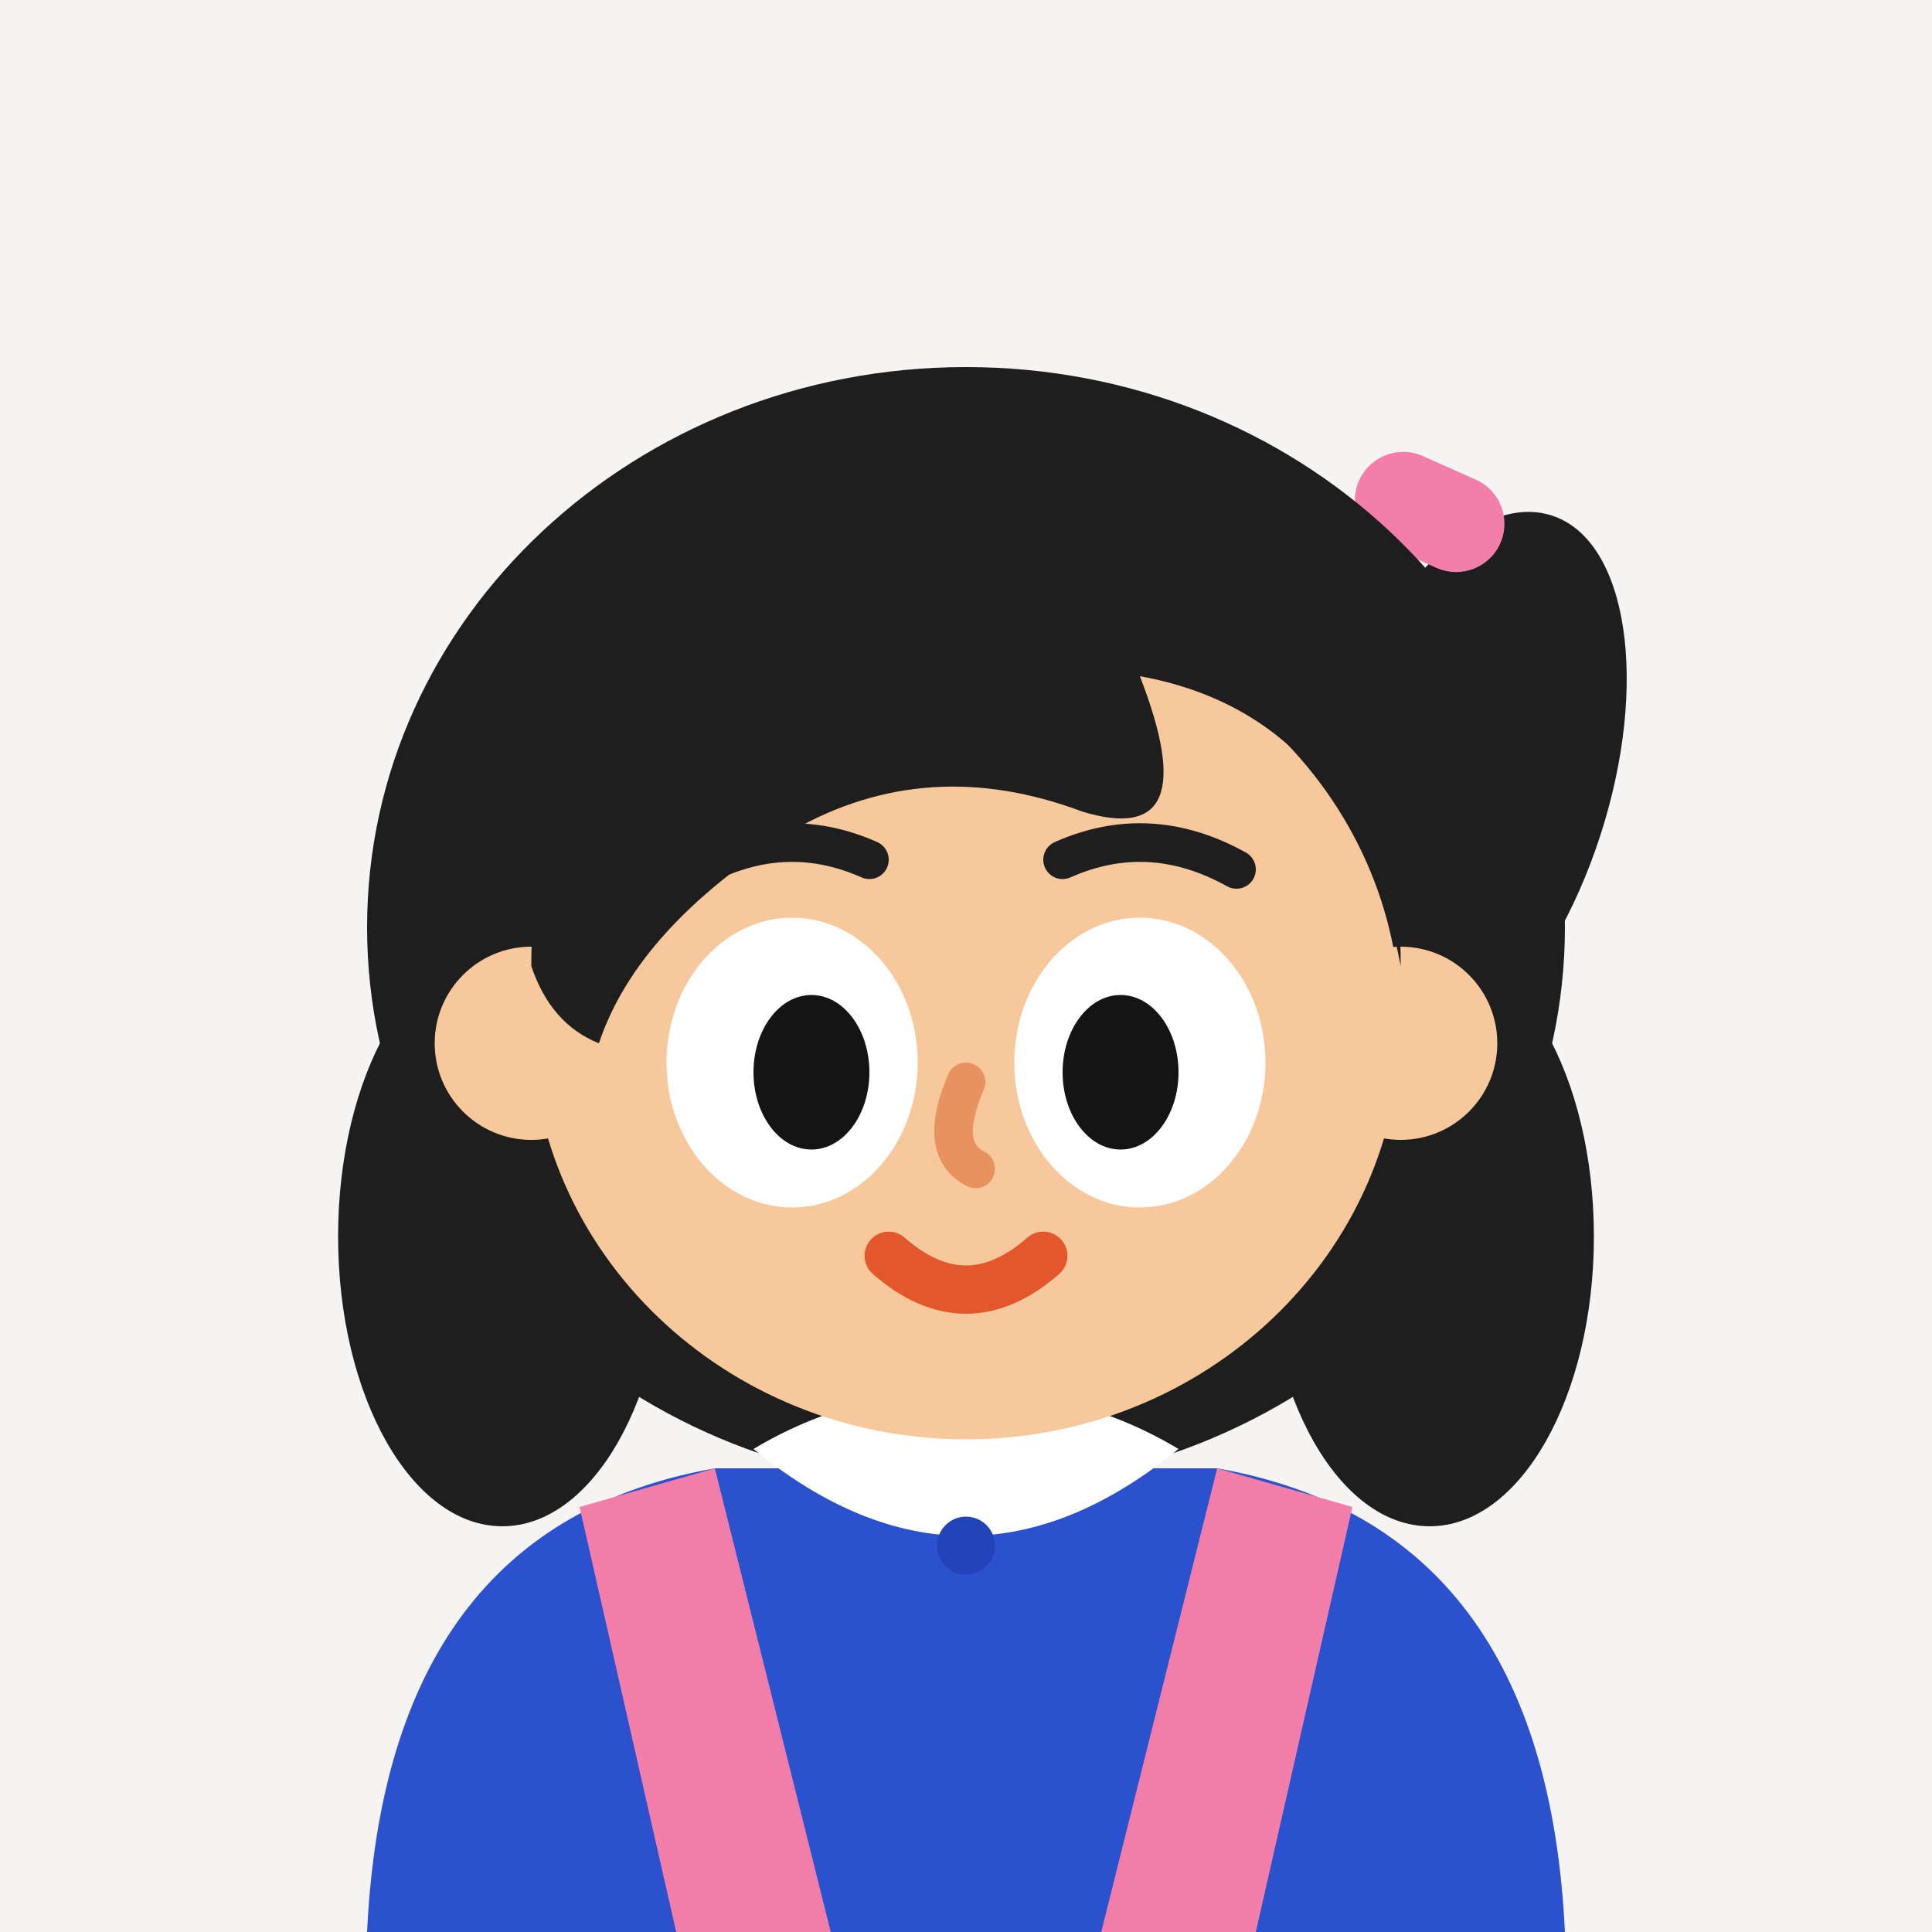
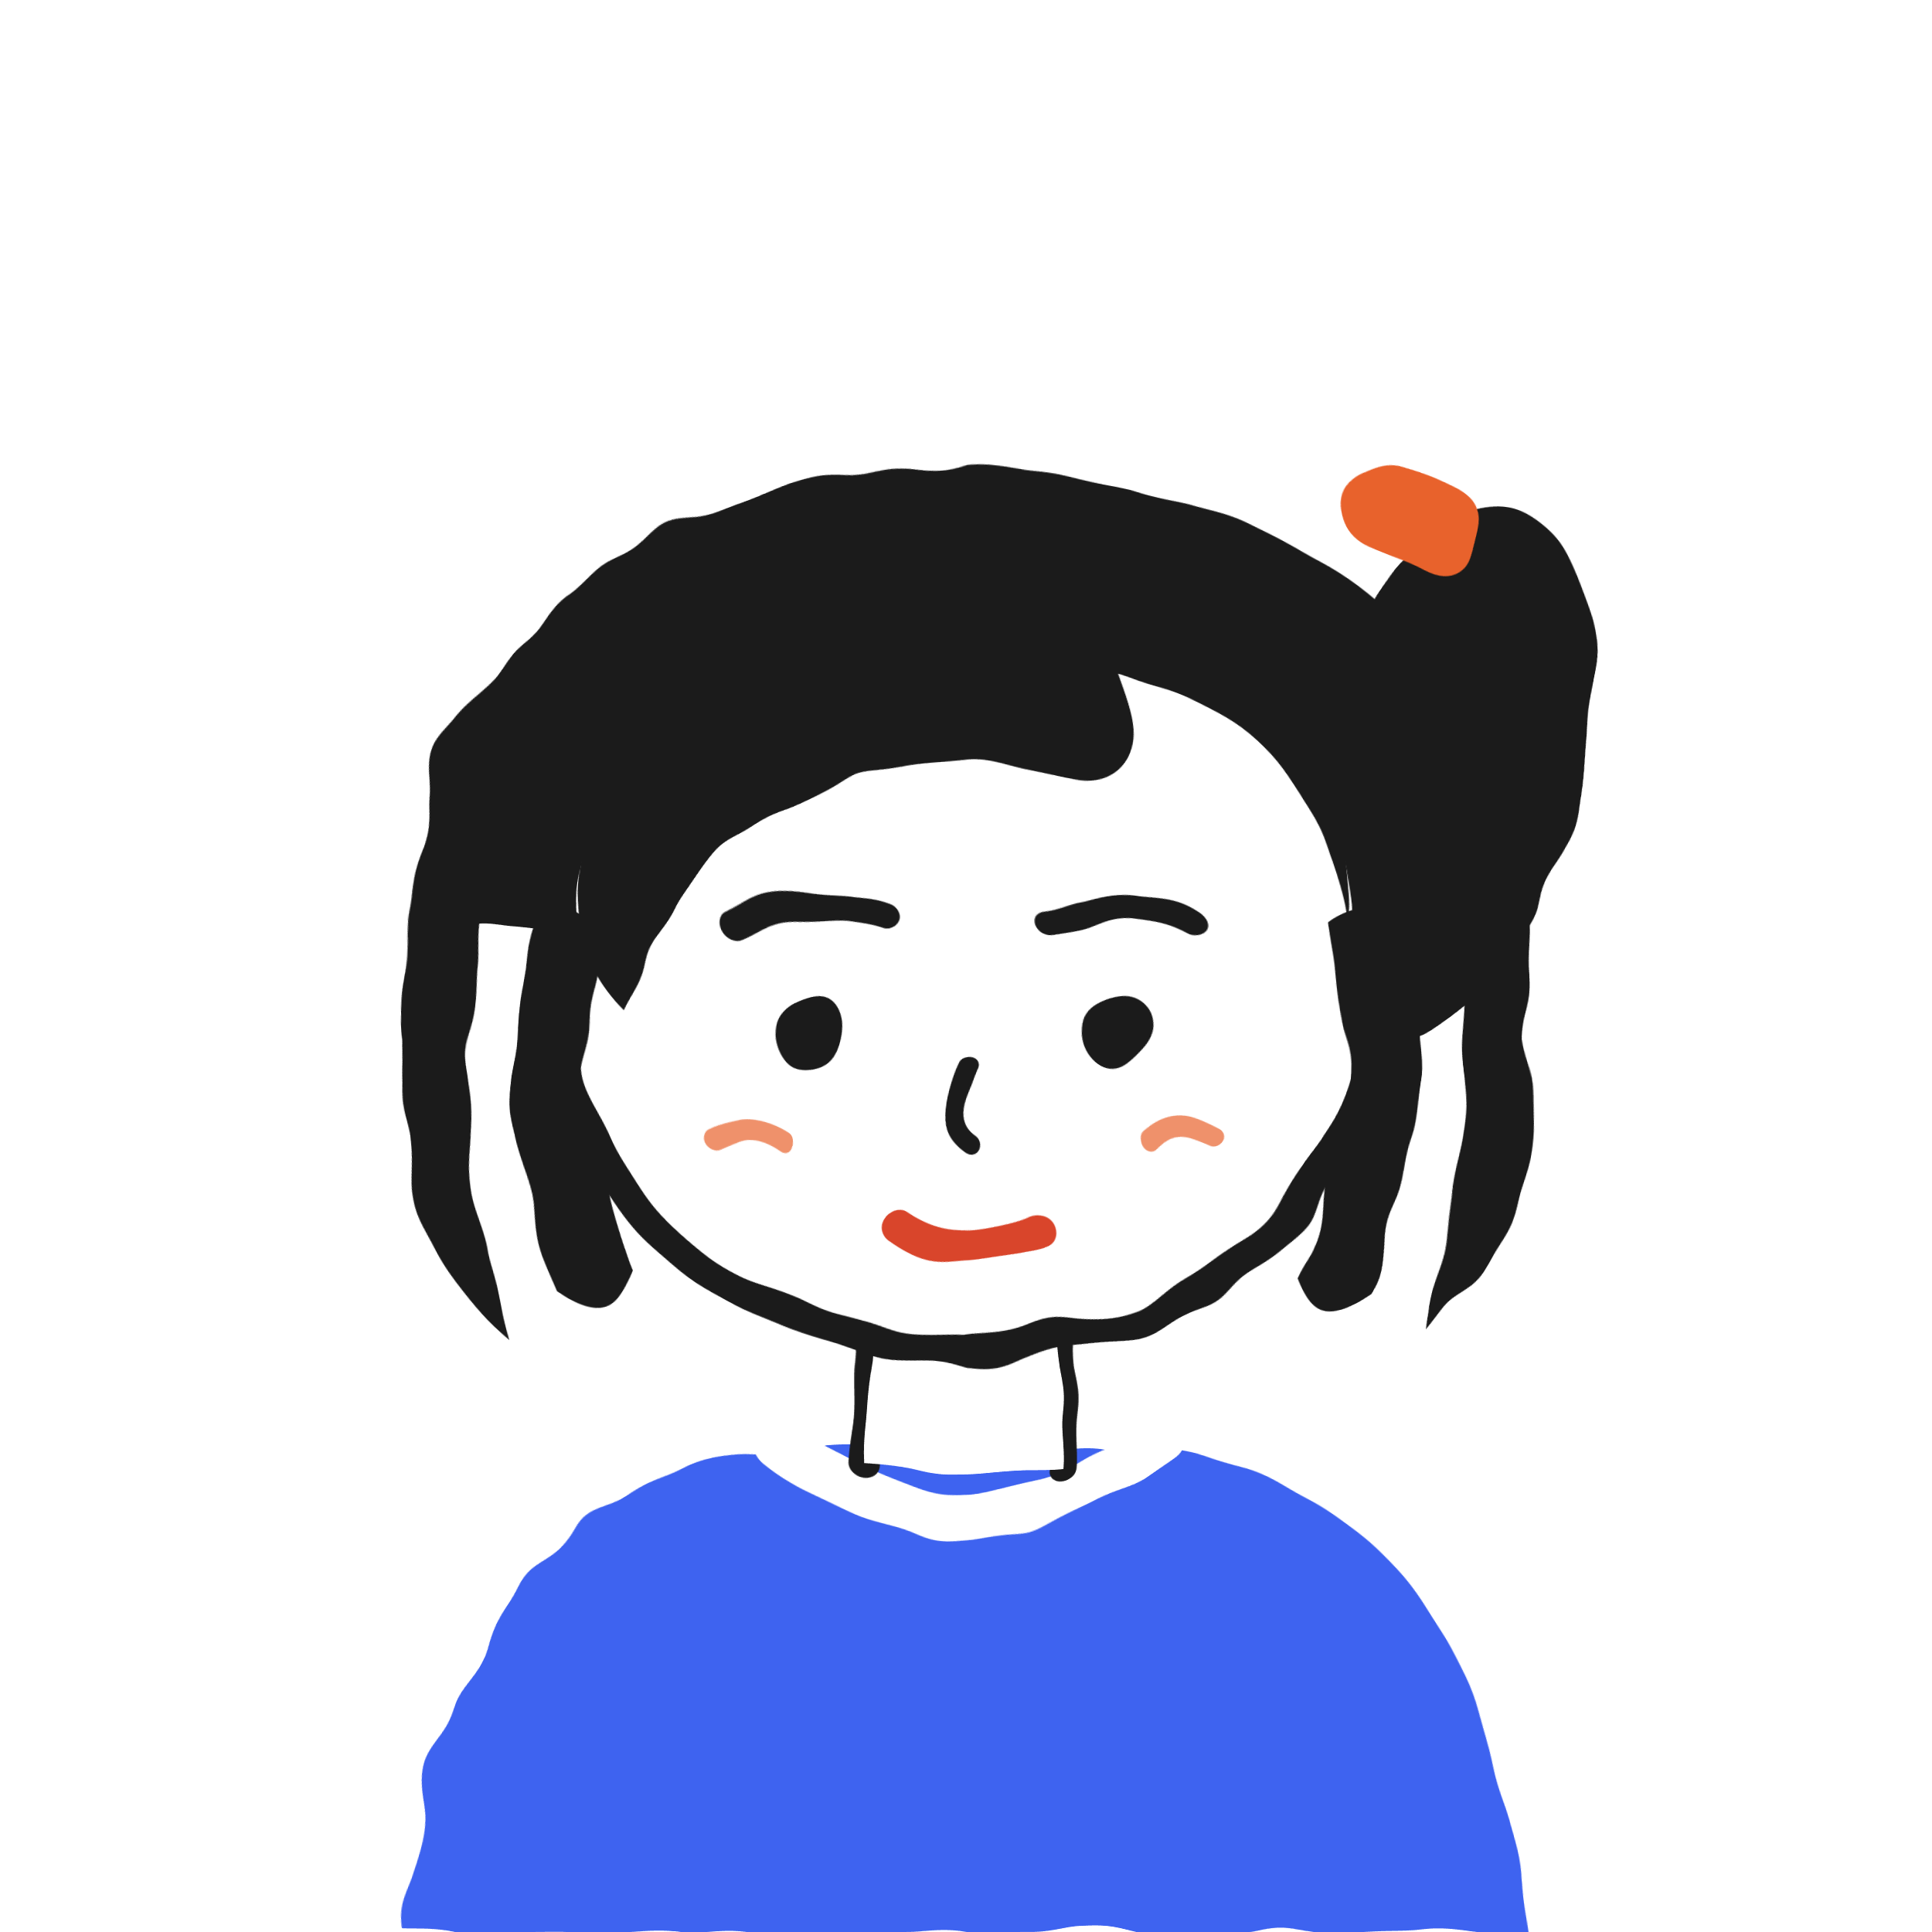
<svg xmlns="http://www.w3.org/2000/svg" viewBox="0 0 200 200">
-   <rect width="200" height="200" fill="#F5F4F2" />
-   <g transform="rotate(18 152 80)">
-     <ellipse cx="152" cy="82" rx="15" ry="30" fill="#1E1E1E" />
+   <defs>
+     <filter id="rough" x="-10%" y="-10%" width="120%" height="120%">
+       <feTurbulence type="fractalNoise" baseFrequency="0.085" numOctaves="2" seed="7" result="n" />
+       <feDisplacementMap in="SourceGraphic" in2="n" scale="3.2" />
+     </filter>
+   </defs>
+   <rect width="200" height="200" fill="#FFFFFF" />
+   <g filter="url(#rough)">
+     <path d="M42 200 Q46 156 78 150 L122 150 Q154 156 158 200 Z" fill="#3E63F0" />
+     <path d="M80 149 Q100 165 120 149" fill="none" stroke="#FFFFFF" stroke-width="5" stroke-linecap="round" />
+     <path d="M90 132 L90 152 M110 132 L110 152" stroke="#1B1B1B" stroke-width="3" stroke-linecap="round" />
+     <rect x="90" y="130" width="20" height="22" fill="#FFFFFF" />
+     <g transform="rotate(16 150 78)">
+       <ellipse cx="150" cy="80" rx="14" ry="28" fill="#1B1B1B" />
+     </g>
+     <rect x="139" y="49" width="15" height="9" rx="4.5" fill="#E8622C" transform="rotate(22 146 53)" />
+     <path d="M42 108 Q38 52 100 48 Q162 52 158 108 Q160 128 148 138 Q154 112 150 96 L50 96 Q46 112 52 138 Q40 128 42 108 Z" fill="#1B1B1B" />
+     <path d="M58 100 Q58 62 100 60 Q142 62 142 100 Q142 136 100 140 Q58 136 58 100 Z" fill="#FFFFFF" stroke="#1B1B1B" stroke-width="3" />
+     <path d="M60 96 Q60 62 100 60 Q140 62 140 96 Q136 74 116 70 Q122 84 108 80 Q94 76 82 84 Q68 92 64 104 Q60 100 60 96 Z" fill="#1B1B1B" />
+     <path d="M56 92 Q50 116 58 134 Q64 138 66 132 Q58 116 62 96 Z" fill="#1B1B1B" />
+     <path d="M144 92 Q150 116 142 134 Q136 138 134 132 Q142 116 138 96 Z" fill="#1B1B1B" />
+     <path d="M76 96 Q84 92 92 95" fill="none" stroke="#1B1B1B" stroke-width="2.5" stroke-linecap="round" />
+     <path d="M108 95 Q116 92 124 96" fill="none" stroke="#1B1B1B" stroke-width="2.5" stroke-linecap="round" />
+     <ellipse cx="84" cy="107" rx="3.4" ry="4.4" fill="#1B1B1B" />
+     <ellipse cx="116" cy="107" rx="3.4" ry="4.4" fill="#1B1B1B" />
+     <path d="M100 110 Q98 117 101 119" fill="none" stroke="#1B1B1B" stroke-width="2" stroke-linecap="round" />
+     <path d="M93 127 Q100 132 107 127" fill="none" stroke="#D9452B" stroke-width="3.5" stroke-linecap="round" />
+     <path d="M74 118 Q78 116 81 118" fill="none" stroke="#E8622C" stroke-width="2" stroke-linecap="round" opacity="0.7" />
+     <path d="M119 118 Q122 116 126 118" fill="none" stroke="#E8622C" stroke-width="2" stroke-linecap="round" opacity="0.7" />
  </g>
-   <rect x="140" y="48" width="16" height="10" rx="5" fill="#F27EA9" transform="rotate(24 148 53)" />
-   <ellipse cx="100" cy="96" rx="62" ry="58" fill="#1E1E1E" />
-   <ellipse cx="52" cy="128" rx="17" ry="30" fill="#1E1E1E" />
-   <ellipse cx="148" cy="128" rx="17" ry="30" fill="#1E1E1E" />
-   <circle cx="55" cy="108" r="10" fill="#F7C89B" />
-   <circle cx="145" cy="108" r="10" fill="#F7C89B" />
-   <rect x="88" y="128" width="24" height="30" fill="#F7C89B" />
-   <path d="M38 200 Q40 158 74 152 L126 152 Q160 158 162 200 Z" fill="#2C51CE" />
-   <path d="M60 156 L74 152 L86 200 L70 200 Z" fill="#F27EA9" />
-   <path d="M140 156 L126 152 L114 200 L130 200 Z" fill="#F27EA9" />
-   <path d="M78 150 Q100 168 122 150 Q112 144 100 144 Q88 144 78 150 Z" fill="#FFFFFF" />
-   <circle cx="100" cy="160" r="3" fill="#2343B8" />
-   <ellipse cx="100" cy="106" rx="45" ry="43" fill="#F7C89B" />
-   <path d="M55 100 Q55 58 100 56 Q145 58 145 100 Q140 74 118 70 Q125 88 112 84 Q96 78 82 86 Q66 96 62 108 Q57 106 55 100 Z" fill="#1E1E1E" />
-   <path d="M72 90 Q81 85 90 89" stroke="#1E1E1E" stroke-width="4" stroke-linecap="round" fill="none" />
-   <path d="M110 89 Q119 85 128 90" stroke="#1E1E1E" stroke-width="4" stroke-linecap="round" fill="none" />
-   <ellipse cx="82" cy="110" rx="13" ry="15" fill="#FFFFFF" />
-   <ellipse cx="118" cy="110" rx="13" ry="15" fill="#FFFFFF" />
-   <ellipse cx="84" cy="111" rx="6" ry="8" fill="#141414" />
-   <ellipse cx="116" cy="111" rx="6" ry="8" fill="#141414" />
-   <path d="M100 112 Q97 119 101 121" stroke="#E8935F" stroke-width="4" stroke-linecap="round" fill="none" />
-   <path d="M92 130 Q100 137 108 130" stroke="#E2572B" stroke-width="5" stroke-linecap="round" fill="none" />
</svg>
